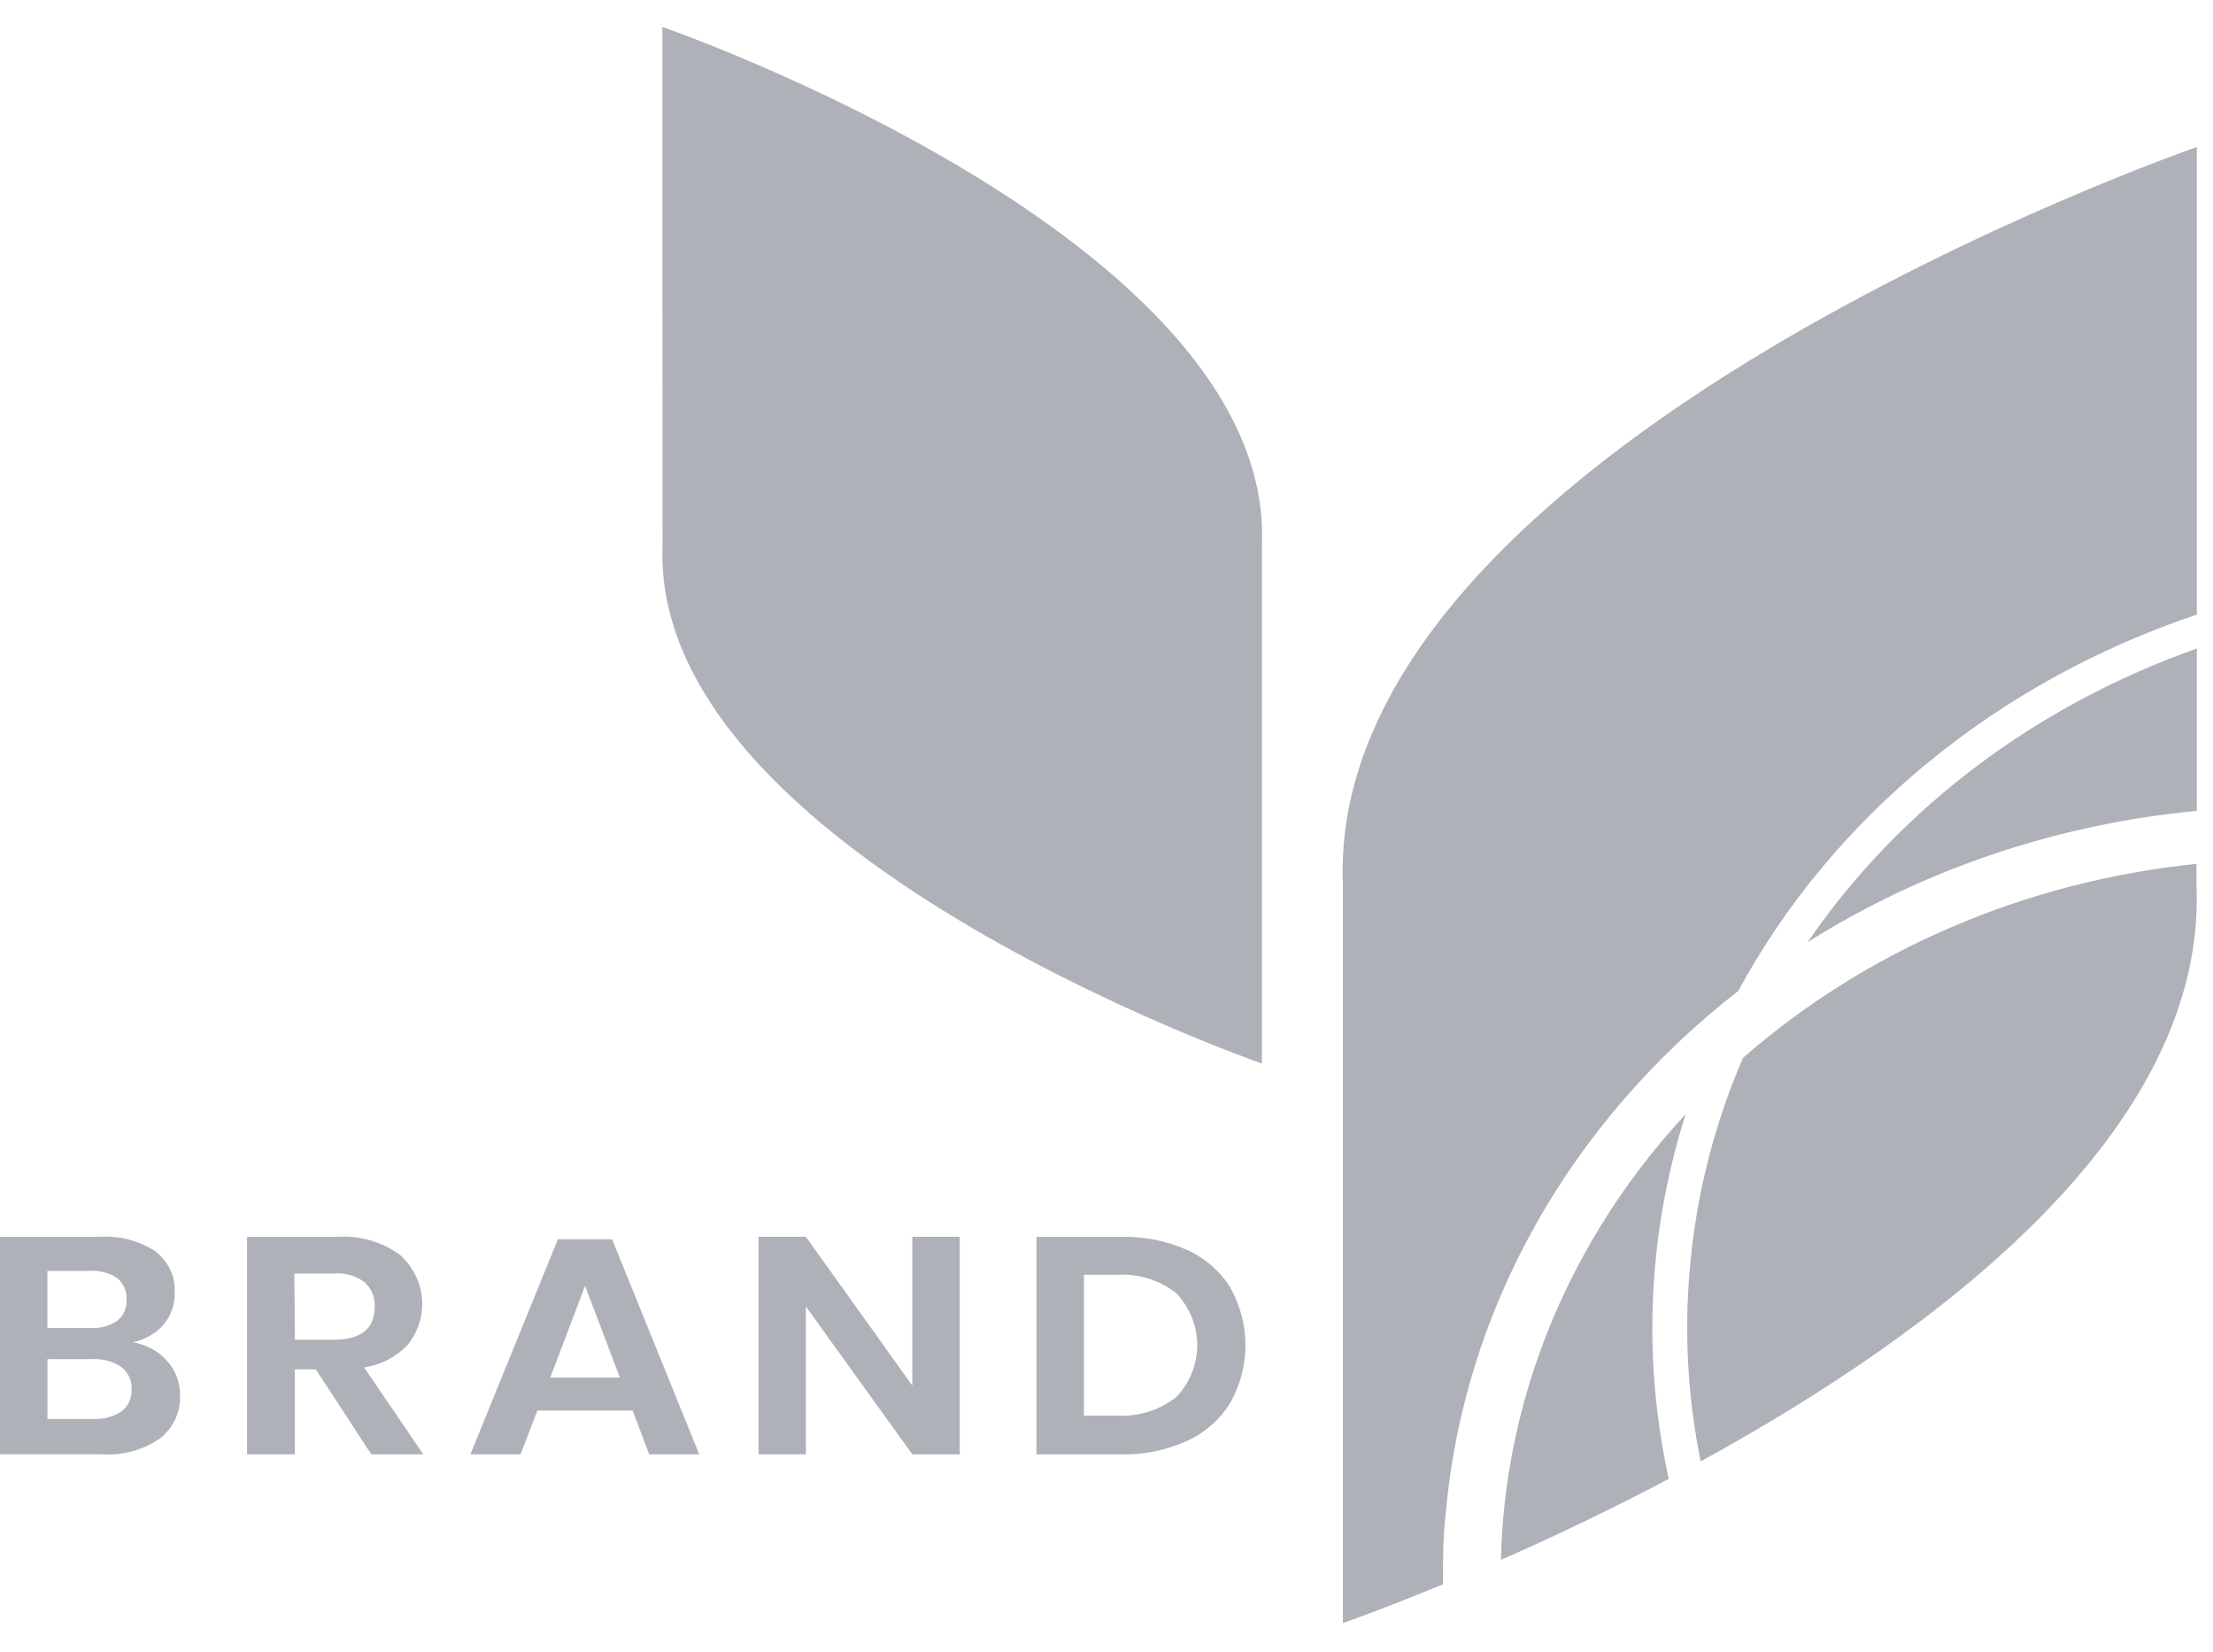
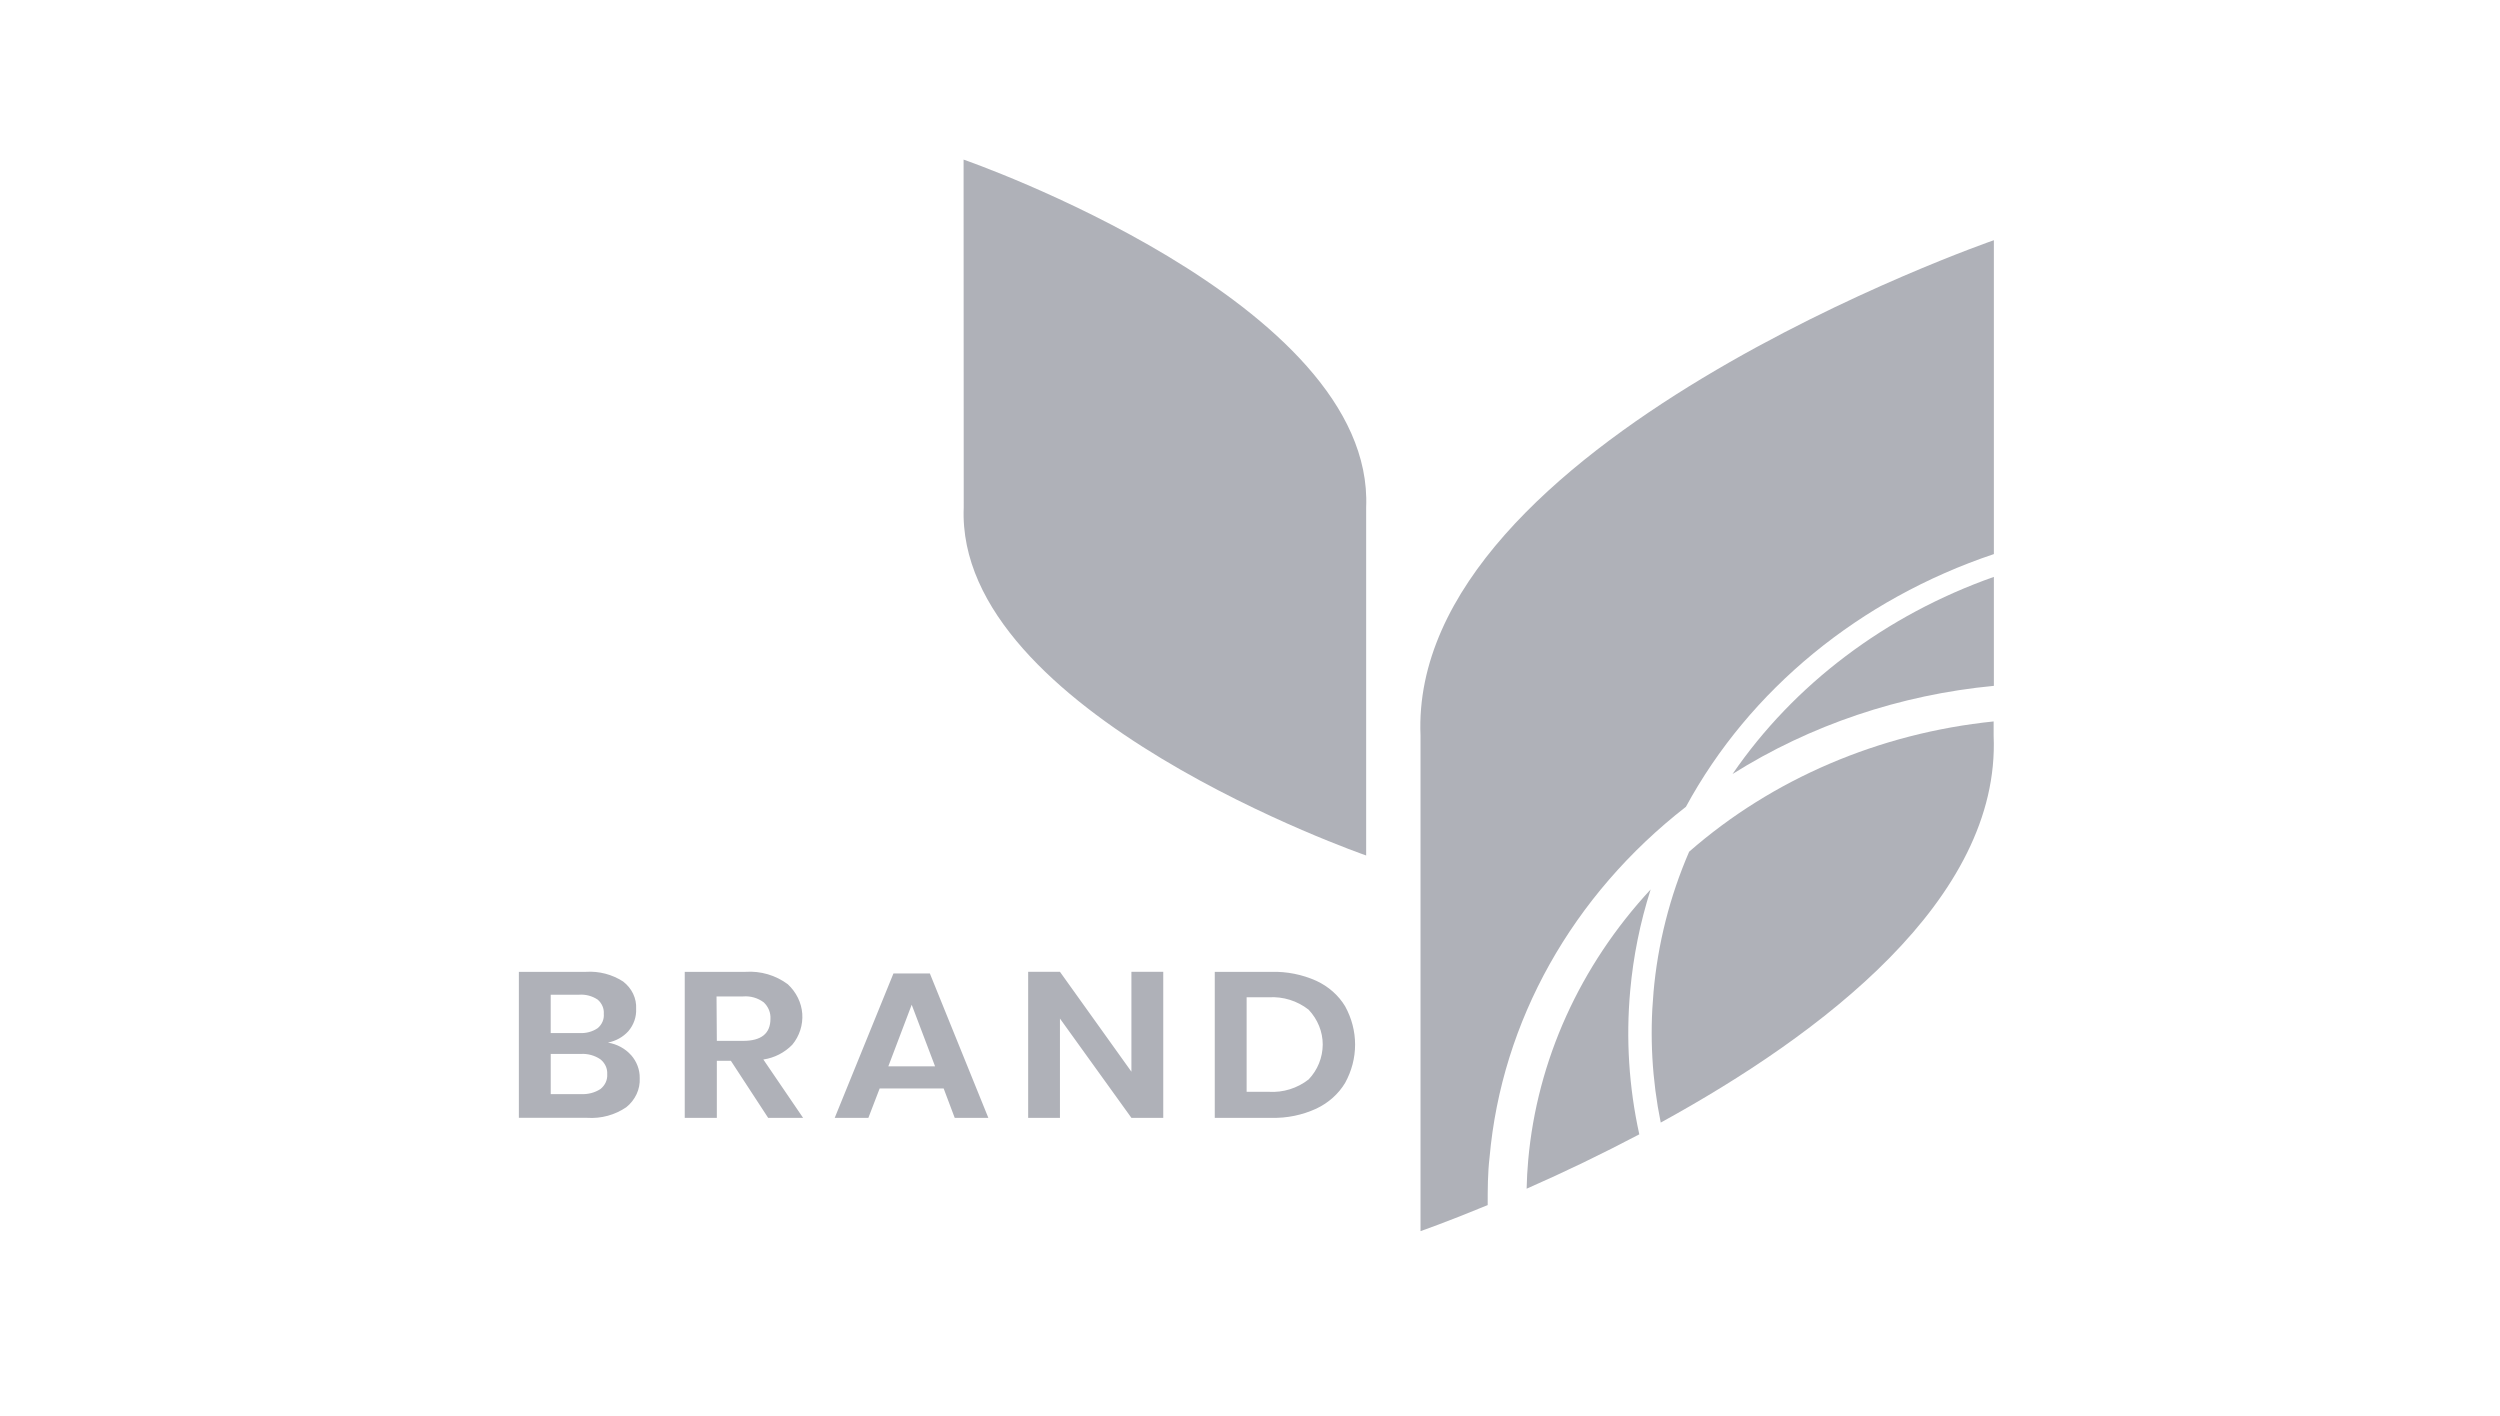
- <svg xmlns="http://www.w3.org/2000/svg" width="63" height="47" fill="none">
-   <path d="M4.757 38.735c.244.276.373.622.367.977a1.43 1.43 0 0 1-.131.676 1.559 1.559 0 0 1-.438.558 2.627 2.627 0 0 1-1.651.45H0v-6.19h2.844a2.593 2.593 0 0 1 1.576.41c.184.142.33.32.425.52.096.202.139.42.127.64.016.34-.1.677-.33.946-.221.246-.526.416-.866.484.385.064.733.252.98.53Zm-3.406-.934h1.216c.276.018.55-.055.773-.206a.737.737 0 0 0 .207-.275.679.679 0 0 0 .054-.33.7.7 0 0 0-.055-.329.759.759 0 0 0-.203-.276 1.255 1.255 0 0 0-.796-.209H1.35v1.625Zm2.108 2.374a.776.776 0 0 0 .224-.284.71.71 0 0 0 .063-.345.722.722 0 0 0-.066-.35.788.788 0 0 0-.228-.285 1.338 1.338 0 0 0-.826-.224H1.351v1.703h1.292c.29.015.578-.06.816-.215ZM10.57 41.397l-1.581-2.42h-.595v2.42H7.033v-6.191H9.61a2.699 2.699 0 0 1 1.793.526c.36.336.578.779.613 1.248a1.86 1.86 0 0 1-.421 1.314 2.148 2.148 0 0 1-1.229.629l1.685 2.474h-1.48Zm-2.176-3.264h1.113c.773 0 1.16-.312 1.16-.937a.852.852 0 0 0-.063-.375.917.917 0 0 0-.221-.321 1.282 1.282 0 0 0-.876-.251H8.381l.013 1.884ZM18.01 40.15h-2.712l-.479 1.247h-1.427l2.49-6.122h1.543l2.481 6.122H18.48l-.469-1.246Zm-.363-.937-.991-2.613-.991 2.613h1.982ZM27.322 41.397h-1.35l-3.03-4.21v4.21h-1.348v-6.192h1.348l3.03 4.235v-4.235h1.35v6.192ZM35.033 39.915c-.28.467-.705.848-1.223 1.092a4.288 4.288 0 0 1-1.9.39h-2.404v-6.191h2.405a4.376 4.376 0 0 1 1.9.38c.517.24.943.616 1.222 1.08.278.504.423 1.06.423 1.625 0 .564-.145 1.12-.423 1.624Zm-1.546-.148a2.16 2.16 0 0 0 .597-1.478c0-.542-.212-1.066-.597-1.477a2.488 2.488 0 0 0-1.692-.527h-.938v4.008h.938a2.49 2.49 0 0 0 1.692-.526ZM18.856.767s17.438 6.028 17.069 14.751v14.754s-17.426-6.03-17.063-14.754L18.856.767ZM51.46 26.818c3.294-2.075 7.103-3.36 11.08-3.738v-4.62c-4.582 1.618-8.47 4.55-11.08 8.358Z" fill="#AFB1B8" />
-   <path d="M49.482 28.21c2.695-4.97 7.368-8.805 13.058-10.717V4.185s-24.835 8.587-24.31 21.009V46.2s1.107-.384 2.848-1.104c0-.671 0-1.349.08-2.03.513-5.766 3.507-11.11 8.324-14.857Z" fill="#AFB1B8" />
-   <path d="M47.12 36.013c.13-1.457.421-2.898.869-4.301-3 3.235-4.816 7.25-5.193 11.479-.037.399-.057.798-.066 1.21a74.756 74.756 0 0 0 4.776-2.305c-.44-2.001-.57-4.049-.386-6.083ZM48.108 36.089a19.051 19.051 0 0 0 .307 5.508c6.785-3.718 14.41-9.462 14.115-16.403v-.605c-4.848.497-9.383 2.437-12.91 5.523a19.259 19.259 0 0 0-1.512 5.977Z" fill="#AFB1B8" />
+ <svg xmlns="http://www.w3.org/2000/svg" width="106" height="60" fill="none">
+   <path d="M26.757 44.735c.244.276.373.622.367.977a1.43 1.43 0 0 1-.131.676 1.558 1.558 0 0 1-.438.558 2.627 2.627 0 0 1-1.651.45H22v-6.19h2.844a2.593 2.593 0 0 1 1.576.41c.184.142.33.32.425.52.096.202.139.42.127.64.016.34-.1.677-.33.946-.221.246-.526.416-.866.484.385.064.733.252.98.53Zm-3.406-.934h1.216c.276.018.55-.055.773-.206a.738.738 0 0 0 .207-.275.68.68 0 0 0 .054-.33.702.702 0 0 0-.055-.329.759.759 0 0 0-.203-.276 1.255 1.255 0 0 0-.796-.209H23.35v1.625Zm2.108 2.374a.777.777 0 0 0 .224-.284.712.712 0 0 0 .063-.345.722.722 0 0 0-.066-.35.788.788 0 0 0-.228-.285 1.338 1.338 0 0 0-.826-.224h-1.275v1.703h1.292c.29.015.578-.06.816-.215ZM32.57 47.397l-1.581-2.42h-.595v2.42h-1.361v-6.191h2.577a2.699 2.699 0 0 1 1.793.526c.36.336.578.779.613 1.248a1.86 1.86 0 0 1-.421 1.314 2.148 2.148 0 0 1-1.229.629l1.685 2.474h-1.48Zm-2.176-3.264h1.113c.773 0 1.16-.312 1.16-.937a.852.852 0 0 0-.063-.375.917.917 0 0 0-.221-.321 1.282 1.282 0 0 0-.876-.251h-1.126l.013 1.884ZM40.01 46.15h-2.712l-.479 1.247h-1.427l2.49-6.122h1.544l2.48 6.122H40.48l-.469-1.246Zm-.363-.937-.991-2.613-.991 2.613h1.982ZM49.322 47.397h-1.35l-3.03-4.21v4.21h-1.348v-6.192h1.348l3.03 4.235v-4.235h1.35v6.192ZM57.033 45.915c-.28.467-.705.848-1.223 1.092a4.288 4.288 0 0 1-1.9.39h-2.404v-6.191h2.405a4.376 4.376 0 0 1 1.9.38c.517.24.943.616 1.222 1.08.278.504.423 1.06.423 1.625 0 .564-.145 1.12-.423 1.624Zm-1.546-.148a2.16 2.16 0 0 0 .597-1.478c0-.542-.212-1.066-.597-1.477a2.488 2.488 0 0 0-1.692-.527h-.938v4.008h.938a2.49 2.49 0 0 0 1.692-.526ZM40.856 6.767s17.438 6.028 17.069 14.751v14.754s-17.426-6.03-17.063-14.754l-.006-14.751ZM73.46 32.818c3.294-2.075 7.103-3.36 11.08-3.738v-4.62c-4.582 1.618-8.47 4.55-11.08 8.358Z" fill="#AFB1B8" />
+   <path d="M71.482 34.21c2.695-4.97 7.368-8.805 13.058-10.717V10.185s-24.835 8.587-24.31 21.009V52.2s1.107-.384 2.848-1.104c0-.671 0-1.349.08-2.03.513-5.766 3.507-11.11 8.324-14.857Z" fill="#AFB1B8" />
+   <path d="M69.12 42.013c.13-1.457.421-2.898.868-4.301-2.998 3.235-4.815 7.25-5.192 11.479-.037.399-.057.798-.067 1.21a74.756 74.756 0 0 0 4.777-2.305c-.44-2.001-.57-4.049-.386-6.083ZM70.108 42.089a19.051 19.051 0 0 0 .307 5.508c6.785-3.718 14.41-9.462 14.115-16.403v-.605c-4.848.497-9.383 2.437-12.91 5.523a19.259 19.259 0 0 0-1.513 5.977Z" fill="#AFB1B8" />
</svg>
